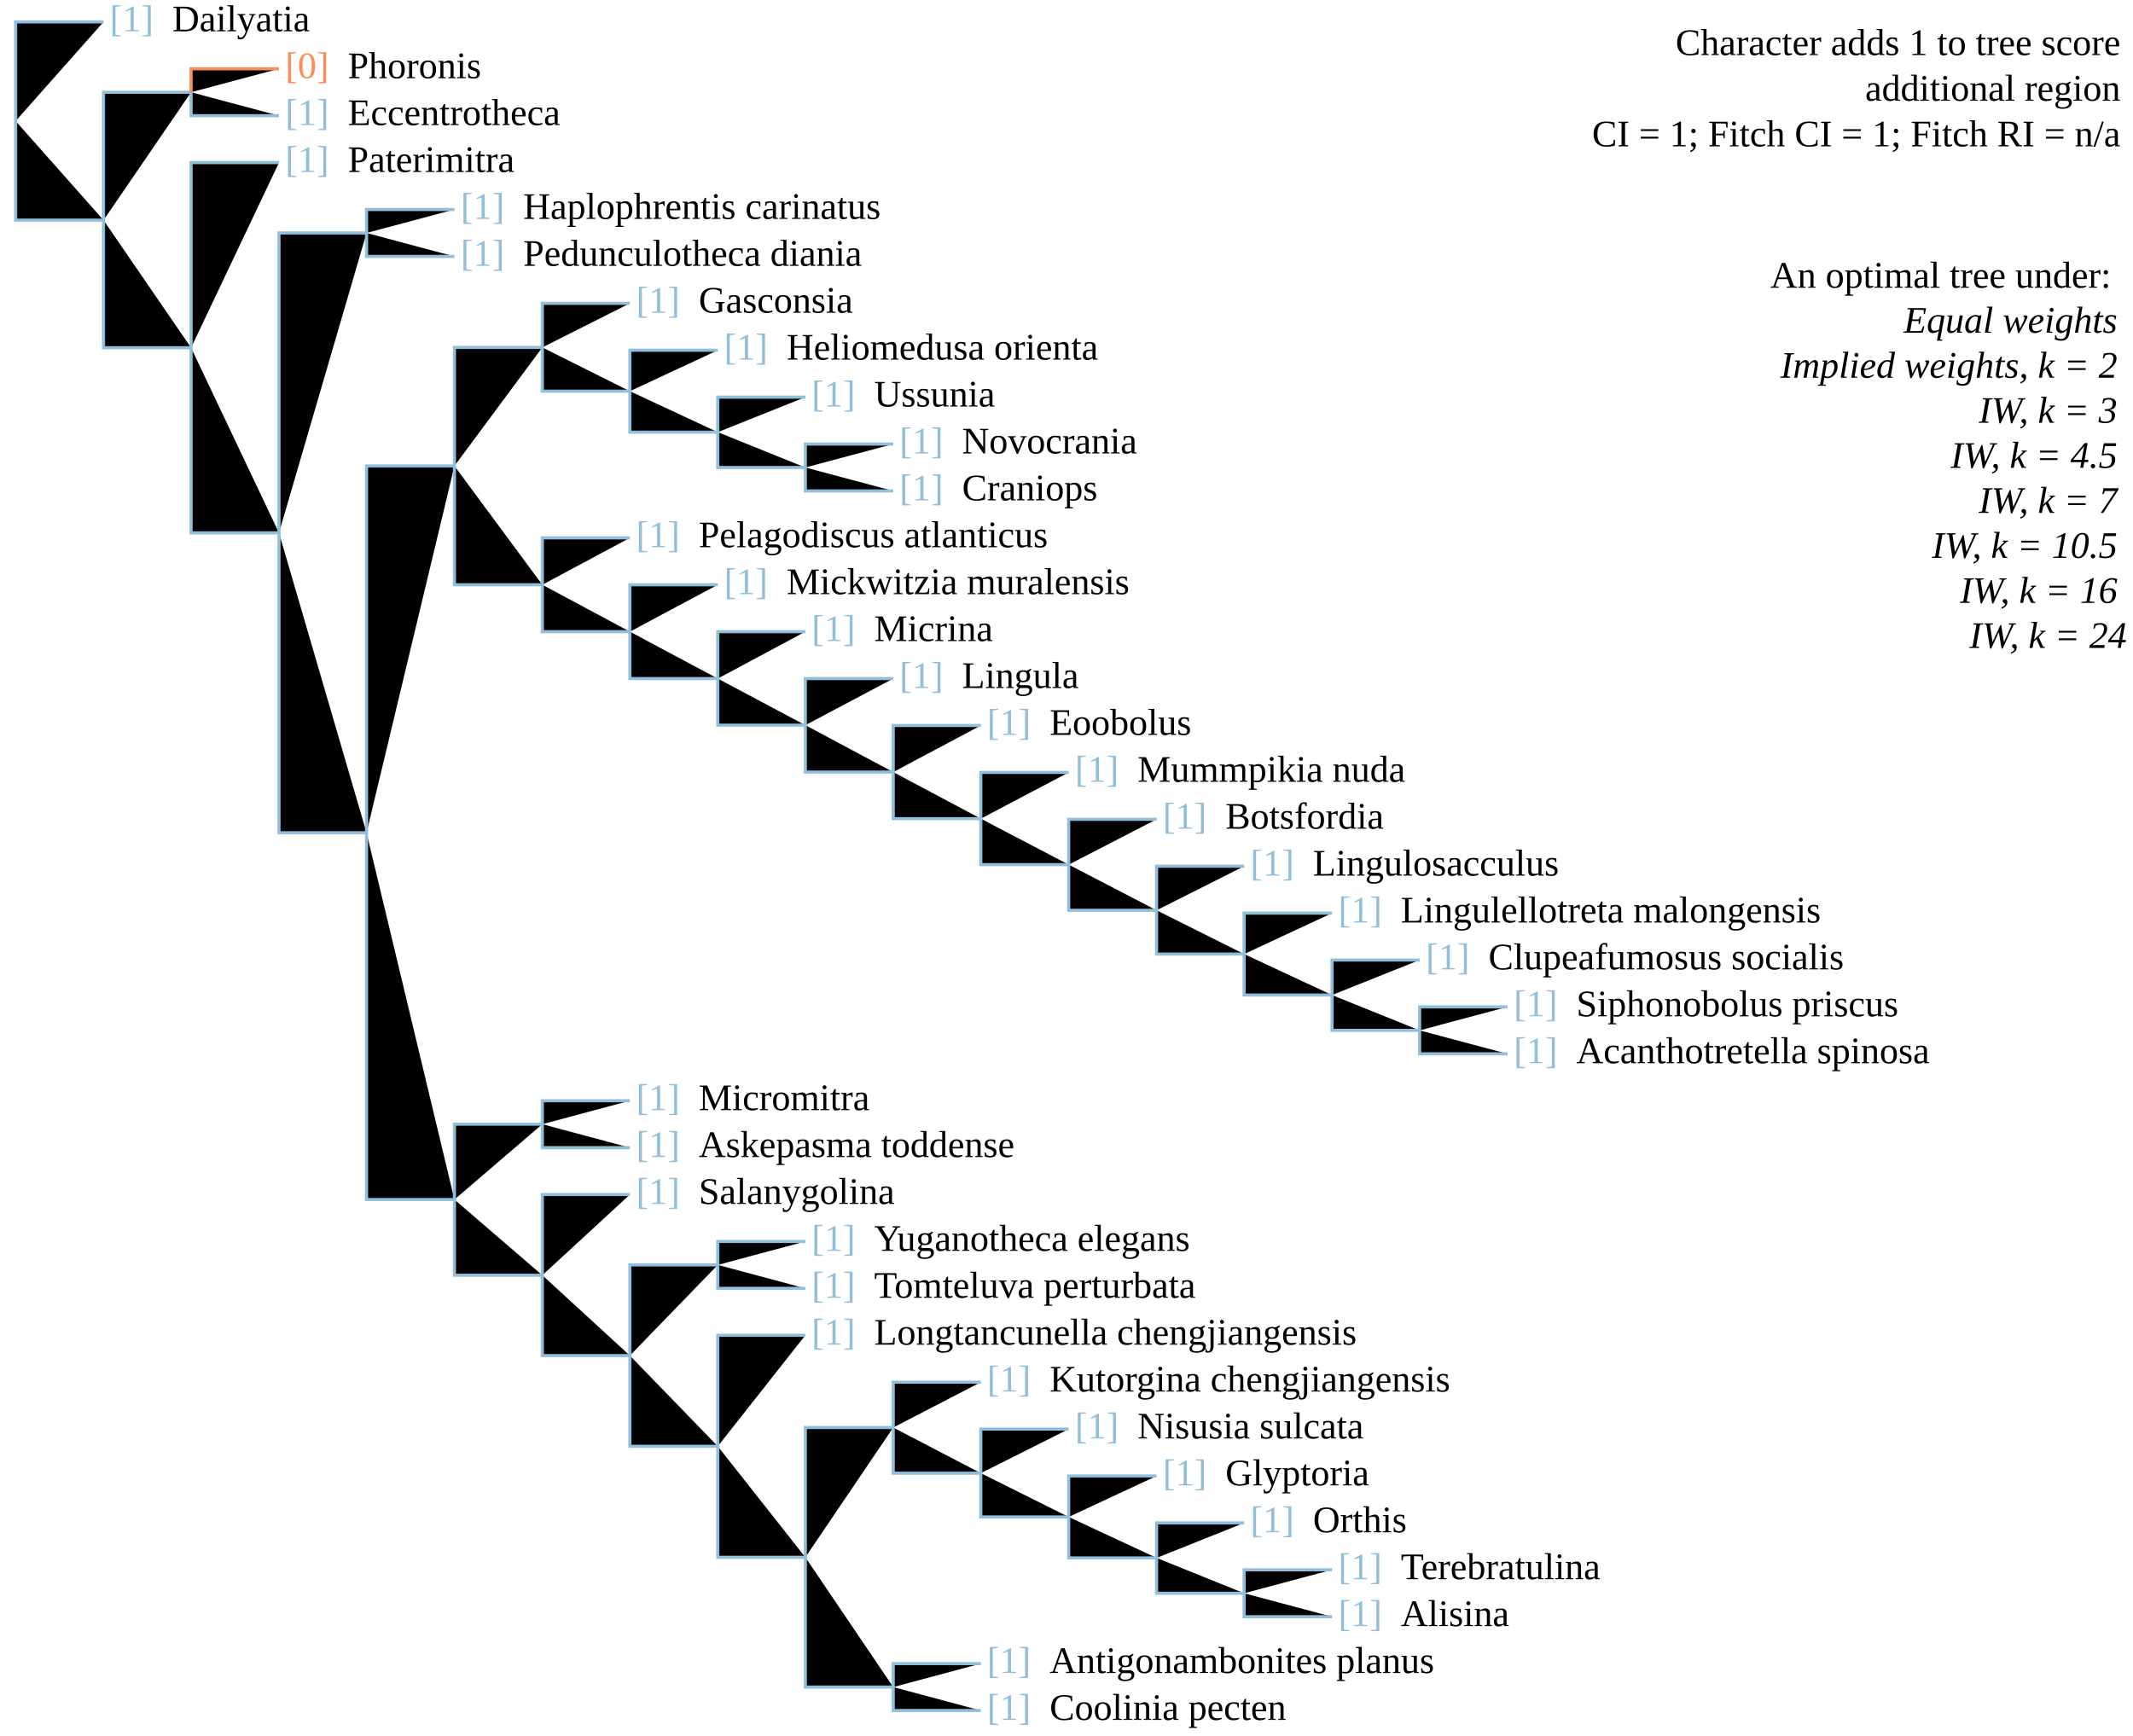
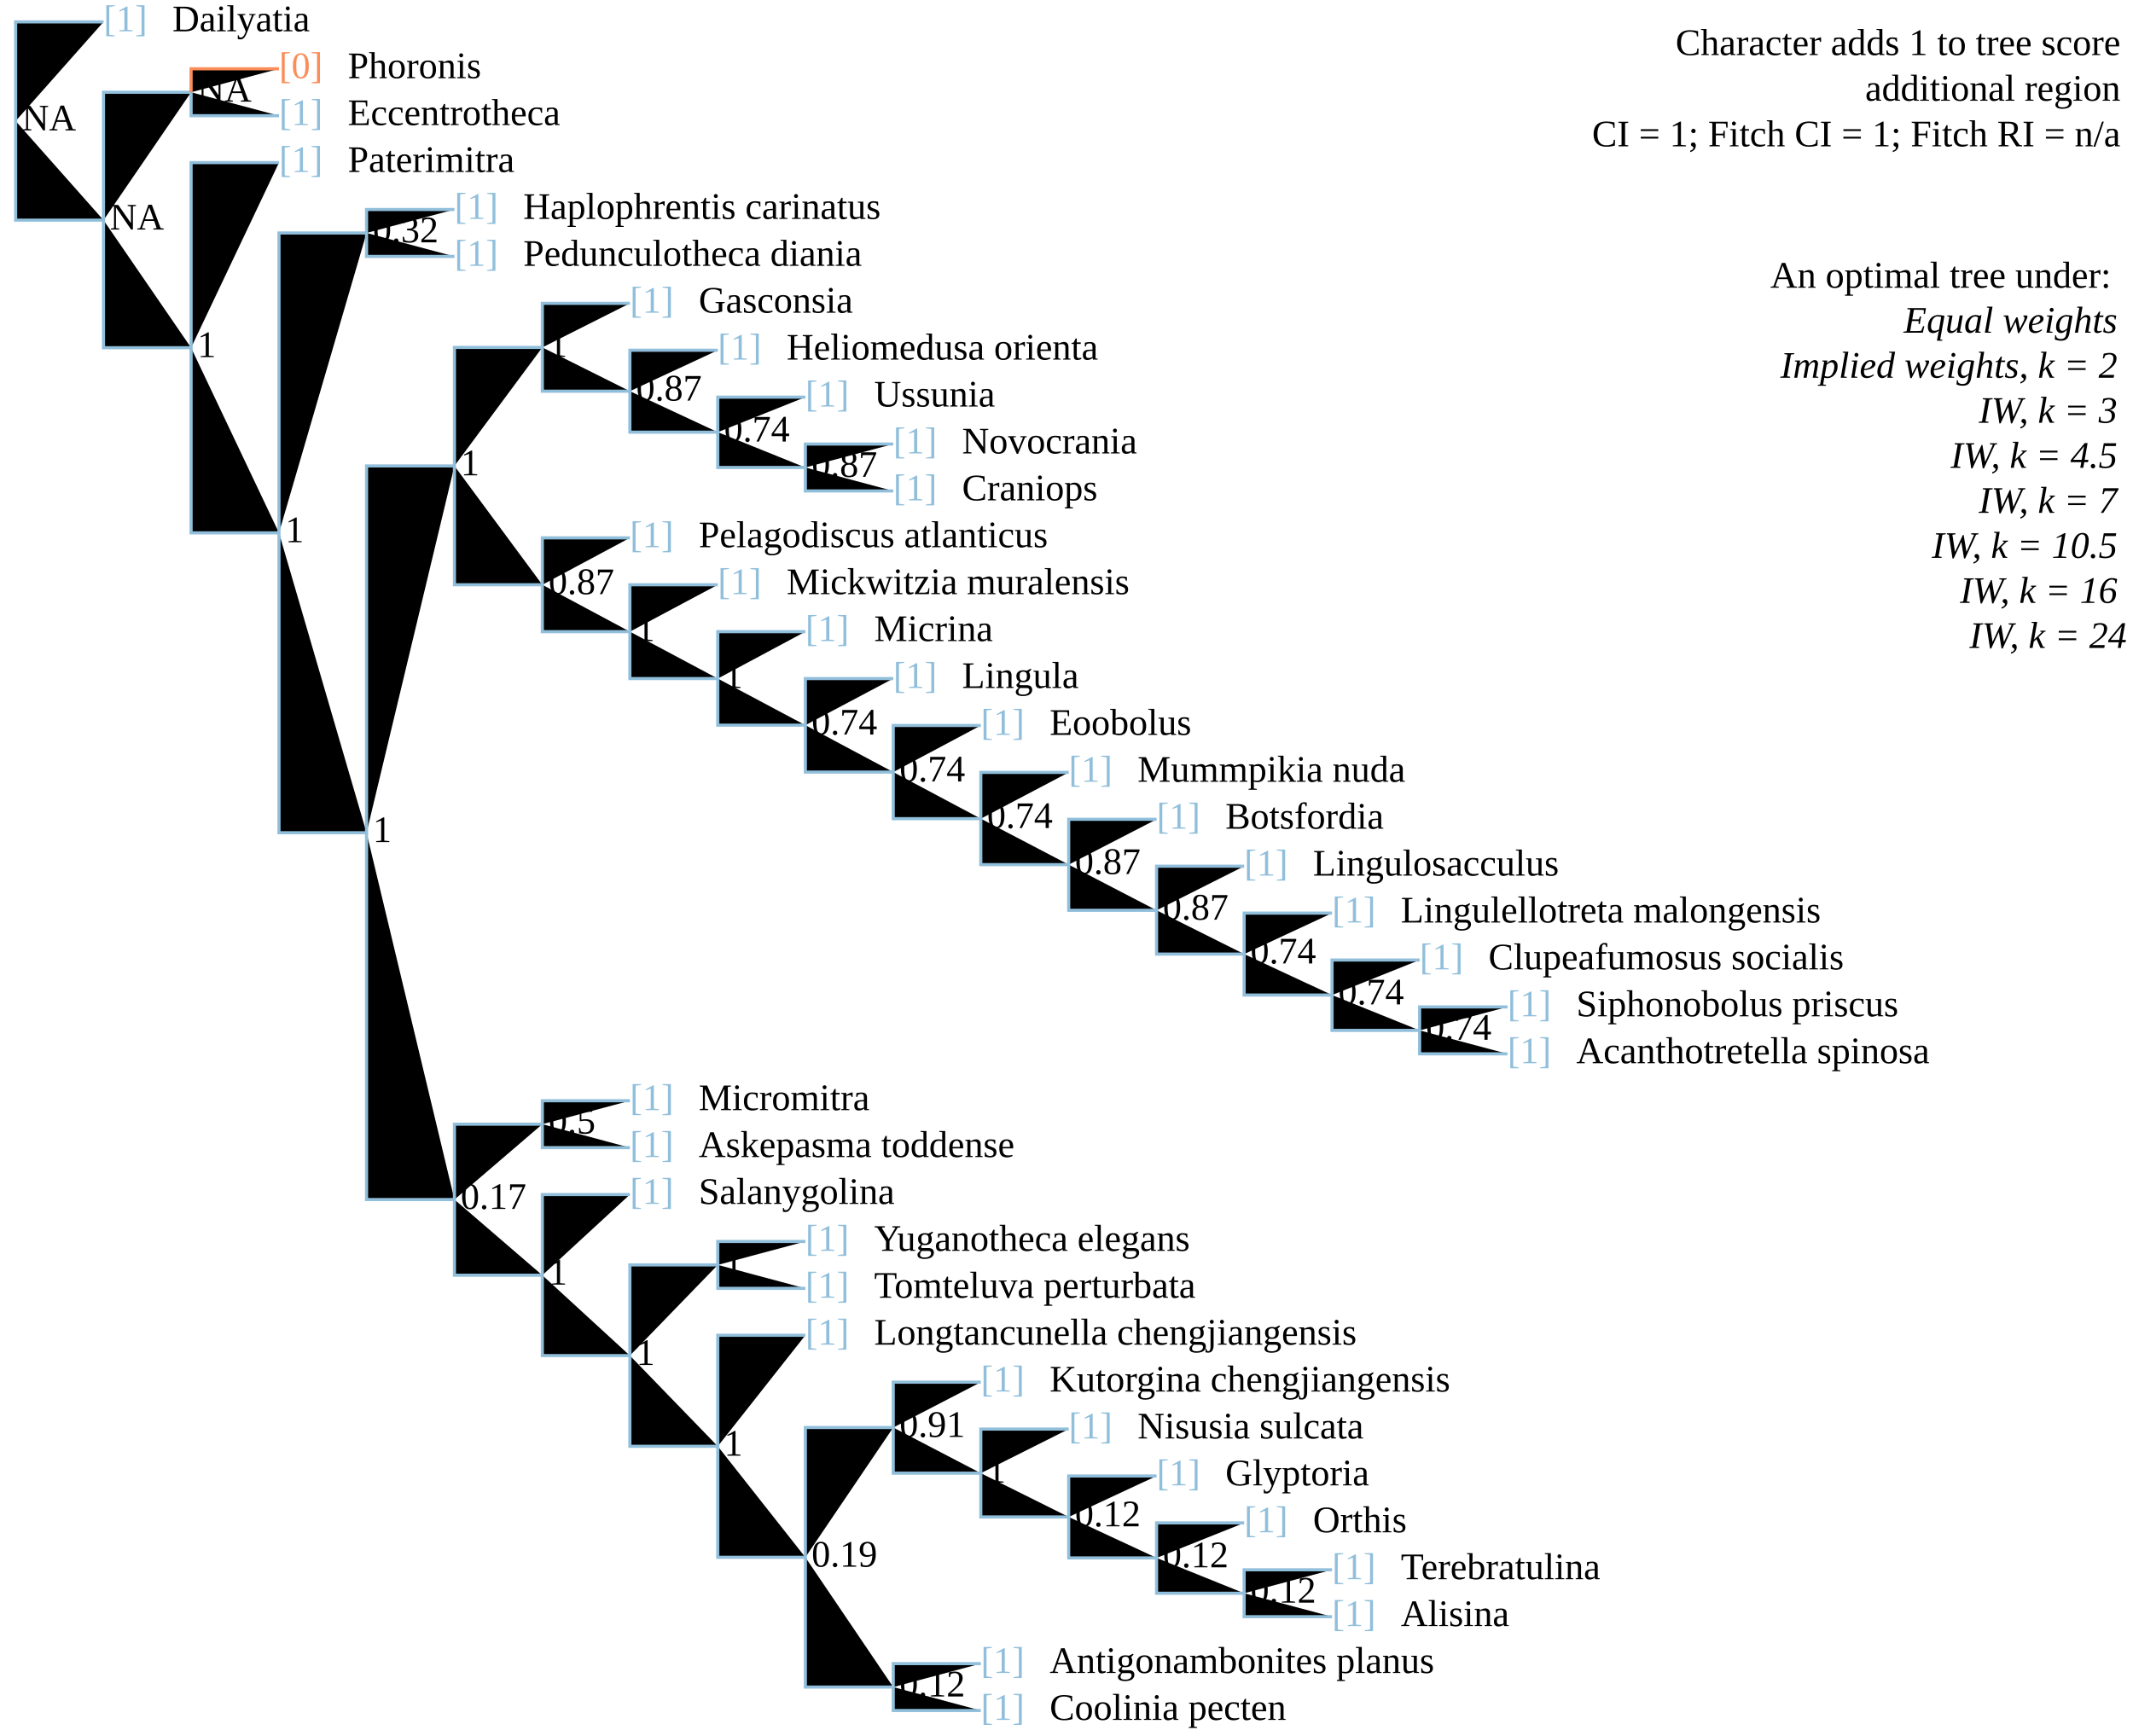
<svg xmlns="http://www.w3.org/2000/svg" version="1.1" width="682" height="555" class="tree" char="1">
  <text x="678" y="17.6" text-anchor="end" class="stepsLabel">Character adds <tspan class="score">1</tspan> to tree score</text>
  <text x="678" y="32.2" text-anchor="end" class="stepsLabel">
    <tspan class="score" /> additional region</text>
  <text x="678" y="46.8" text-anchor="end" class="stepsLabel">CI = 1; Fitch CI = 1; Fitch RI = n/a</text>
  <text x="678" y="76" text-anchor="end" class="stepsLabel">
    <tspan dy="16">An optimal tree under:</tspan>
    <tspan x="680" style="font-style:italic" class="thisAn" dy="1.2em">Equal weights</tspan>
    <tspan x="680" style="font-style:italic" class="notThisAn" dy="1.2em">Implied weights, k = 2</tspan>
    <tspan x="680" style="font-style:italic" class="notThisAn" dy="1.2em">IW, k = 3</tspan>
    <tspan x="680" style="font-style:italic" class="notThisAn" dy="1.2em">IW, k = 4.5</tspan>
    <tspan x="680" style="font-style:italic" class="notThisAn" dy="1.2em">IW, k = 7</tspan>
    <tspan x="680" style="font-style:italic" class="notThisAn" dy="1.2em">IW, k = 10.5</tspan>
    <tspan x="680" style="font-style:italic" class="notThisAn" dy="1.2em">IW, k = 16</tspan>
    <tspan x="680" style="font-style:italic" class="notThisAn" dy="1.2em">IW, k = 24</tspan>
  </text>
-   <text x="35.1" y="10" fill="#91bfdb" class="flag">[1]</text>
+   <text x="33.1" y="10" fill="#91bfdb" class="flag">[1]</text>
  <text x="55.1" y="10" class="taxonLabel">Dailyatia</text>
-   <text x="91.2" y="40" fill="#91bfdb" class="flag">[1]</text>
+   <text x="89.2" y="40" fill="#91bfdb" class="flag">[1]</text>
  <text x="111.2" y="40" class="taxonLabel">Eccentrotheca</text>
-   <text x="91.2" y="25" fill="#fc8d59" class="flag">[0]</text>
+   <text x="89.2" y="25" fill="#fc8d59" class="flag">[0]</text>
  <text x="111.2" y="25" class="taxonLabel">Phoronis</text>
-   <text x="91.2" y="55" fill="#91bfdb" class="flag">[1]</text>
+   <text x="89.2" y="55" fill="#91bfdb" class="flag">[1]</text>
  <text x="111.2" y="55" class="taxonLabel">Paterimitra</text>
-   <text x="147.3" y="85" fill="#91bfdb" class="flag">[1]</text>
+   <text x="145.3" y="85" fill="#91bfdb" class="flag">[1]</text>
  <text x="167.3" y="85" class="taxonLabel">Pedunculotheca diania</text>
-   <text x="147.3" y="70" fill="#91bfdb" class="flag">[1]</text>
+   <text x="145.3" y="70" fill="#91bfdb" class="flag">[1]</text>
  <text x="167.3" y="70" class="taxonLabel">Haplophrentis carinatus</text>
-   <text x="203.4" y="100" fill="#91bfdb" class="flag">[1]</text>
+   <text x="201.4" y="100" fill="#91bfdb" class="flag">[1]</text>
  <text x="223.4" y="100" class="taxonLabel">Gasconsia</text>
-   <text x="231.5" y="115" fill="#91bfdb" class="flag">[1]</text>
+   <text x="229.5" y="115" fill="#91bfdb" class="flag">[1]</text>
  <text x="251.5" y="115" class="taxonLabel">Heliomedusa orienta</text>
-   <text x="259.5" y="130" fill="#91bfdb" class="flag">[1]</text>
+   <text x="257.5" y="130" fill="#91bfdb" class="flag">[1]</text>
  <text x="279.5" y="130" class="taxonLabel">Ussunia</text>
-   <text x="287.6" y="160" fill="#91bfdb" class="flag">[1]</text>
+   <text x="285.6" y="160" fill="#91bfdb" class="flag">[1]</text>
  <text x="307.6" y="160" class="taxonLabel">Craniops</text>
-   <text x="287.6" y="145" fill="#91bfdb" class="flag">[1]</text>
+   <text x="285.6" y="145" fill="#91bfdb" class="flag">[1]</text>
  <text x="307.6" y="145" class="taxonLabel">Novocrania</text>
-   <text x="203.4" y="175" fill="#91bfdb" class="flag">[1]</text>
+   <text x="201.4" y="175" fill="#91bfdb" class="flag">[1]</text>
  <text x="223.4" y="175" class="taxonLabel">Pelagodiscus atlanticus</text>
-   <text x="231.5" y="190" fill="#91bfdb" class="flag">[1]</text>
+   <text x="229.5" y="190" fill="#91bfdb" class="flag">[1]</text>
  <text x="251.5" y="190" class="taxonLabel">Mickwitzia muralensis</text>
-   <text x="259.5" y="205" fill="#91bfdb" class="flag">[1]</text>
+   <text x="257.5" y="205" fill="#91bfdb" class="flag">[1]</text>
  <text x="279.5" y="205" class="taxonLabel">Micrina</text>
-   <text x="287.6" y="220" fill="#91bfdb" class="flag">[1]</text>
+   <text x="285.6" y="220" fill="#91bfdb" class="flag">[1]</text>
  <text x="307.6" y="220" class="taxonLabel">Lingula</text>
-   <text x="315.6" y="235" fill="#91bfdb" class="flag">[1]</text>
+   <text x="313.6" y="235" fill="#91bfdb" class="flag">[1]</text>
  <text x="335.6" y="235" class="taxonLabel">Eoobolus</text>
-   <text x="343.7" y="250" fill="#91bfdb" class="flag">[1]</text>
+   <text x="341.7" y="250" fill="#91bfdb" class="flag">[1]</text>
  <text x="363.7" y="250" class="taxonLabel">Mummpikia nuda</text>
-   <text x="371.8" y="265" fill="#91bfdb" class="flag">[1]</text>
+   <text x="369.8" y="265" fill="#91bfdb" class="flag">[1]</text>
  <text x="391.8" y="265" class="taxonLabel">Botsfordia</text>
-   <text x="399.8" y="280" fill="#91bfdb" class="flag">[1]</text>
+   <text x="397.8" y="280" fill="#91bfdb" class="flag">[1]</text>
  <text x="419.8" y="280" class="taxonLabel">Lingulosacculus</text>
-   <text x="427.9" y="295" fill="#91bfdb" class="flag">[1]</text>
+   <text x="425.9" y="295" fill="#91bfdb" class="flag">[1]</text>
  <text x="447.9" y="295" class="taxonLabel">Lingulellotreta malongensis</text>
-   <text x="455.9" y="310" fill="#91bfdb" class="flag">[1]</text>
+   <text x="453.9" y="310" fill="#91bfdb" class="flag">[1]</text>
  <text x="475.9" y="310" class="taxonLabel">Clupeafumosus socialis</text>
-   <text x="484" y="340" fill="#91bfdb" class="flag">[1]</text>
+   <text x="482" y="340" fill="#91bfdb" class="flag">[1]</text>
  <text x="504" y="340" class="taxonLabel">Acanthotretella spinosa</text>
-   <text x="484" y="325" fill="#91bfdb" class="flag">[1]</text>
+   <text x="482" y="325" fill="#91bfdb" class="flag">[1]</text>
  <text x="504" y="325" class="taxonLabel">Siphonobolus priscus</text>
-   <text x="203.4" y="370" fill="#91bfdb" class="flag">[1]</text>
+   <text x="201.4" y="370" fill="#91bfdb" class="flag">[1]</text>
  <text x="223.4" y="370" class="taxonLabel">Askepasma toddense</text>
-   <text x="203.4" y="355" fill="#91bfdb" class="flag">[1]</text>
+   <text x="201.4" y="355" fill="#91bfdb" class="flag">[1]</text>
  <text x="223.4" y="355" class="taxonLabel">Micromitra</text>
-   <text x="203.4" y="385" fill="#91bfdb" class="flag">[1]</text>
+   <text x="201.4" y="385" fill="#91bfdb" class="flag">[1]</text>
  <text x="223.4" y="385" class="taxonLabel">Salanygolina</text>
-   <text x="259.5" y="415" fill="#91bfdb" class="flag">[1]</text>
+   <text x="257.5" y="415" fill="#91bfdb" class="flag">[1]</text>
  <text x="279.5" y="415" class="taxonLabel">Tomteluva perturbata</text>
-   <text x="259.5" y="400" fill="#91bfdb" class="flag">[1]</text>
+   <text x="257.5" y="400" fill="#91bfdb" class="flag">[1]</text>
  <text x="279.5" y="400" class="taxonLabel">Yuganotheca elegans</text>
-   <text x="315.6" y="445" fill="#91bfdb" class="flag">[1]</text>
+   <text x="313.6" y="445" fill="#91bfdb" class="flag">[1]</text>
  <text x="335.6" y="445" class="taxonLabel">Kutorgina chengjiangensis</text>
-   <text x="343.7" y="460" fill="#91bfdb" class="flag">[1]</text>
+   <text x="341.7" y="460" fill="#91bfdb" class="flag">[1]</text>
  <text x="363.7" y="460" class="taxonLabel">Nisusia sulcata</text>
-   <text x="371.8" y="475" fill="#91bfdb" class="flag">[1]</text>
+   <text x="369.8" y="475" fill="#91bfdb" class="flag">[1]</text>
  <text x="391.8" y="475" class="taxonLabel">Glyptoria</text>
-   <text x="259.5" y="430" fill="#91bfdb" class="flag">[1]</text>
+   <text x="257.5" y="430" fill="#91bfdb" class="flag">[1]</text>
  <text x="279.5" y="430" class="taxonLabel">Longtancunella chengjiangensis</text>
-   <text x="427.9" y="520" fill="#91bfdb" class="flag">[1]</text>
+   <text x="425.9" y="520" fill="#91bfdb" class="flag">[1]</text>
  <text x="447.9" y="520" class="taxonLabel">Alisina</text>
-   <text x="399.8" y="490" fill="#91bfdb" class="flag">[1]</text>
+   <text x="397.8" y="490" fill="#91bfdb" class="flag">[1]</text>
  <text x="419.8" y="490" class="taxonLabel">Orthis</text>
-   <text x="427.9" y="505" fill="#91bfdb" class="flag">[1]</text>
+   <text x="425.9" y="505" fill="#91bfdb" class="flag">[1]</text>
  <text x="447.9" y="505" class="taxonLabel">Terebratulina</text>
-   <text x="315.6" y="550" fill="#91bfdb" class="flag">[1]</text>
+   <text x="313.6" y="550" fill="#91bfdb" class="flag">[1]</text>
  <text x="335.6" y="550" class="taxonLabel">Coolinia pecten</text>
-   <text x="315.6" y="535" fill="#91bfdb" class="flag">[1]</text>
+   <text x="313.6" y="535" fill="#91bfdb" class="flag">[1]</text>
  <text x="335.6" y="535" class="taxonLabel">Antigonambonites planus</text>
  <path d="M5,38.7V7H33.1M5,38.7V70.4H33.1M33.1,70.4V29.5H61.1M61.1,29.5V37H89.2M33.1,70.4V111.2H61.1M61.1,111.2V52H89.2M61.1,111.2V170.4H89.2M89.2,170.4V74.5H117.2M117.2,74.5V67H145.3M117.2,74.5V82H145.3M89.2,170.4V266.3H117.2M117.2,266.3V149H145.3M145.3,149V111.1H173.4M173.4,111.1V97H201.4M173.4,111.1V125.1H201.4M201.4,125.1V112H229.5M201.4,125.1V138.2H229.5M229.5,138.2V127H257.5M229.5,138.2V149.5H257.5M257.5,149.5V142H285.6M257.5,149.5V157H285.6M145.3,149V187H173.4M173.4,187V172H201.4M173.4,187V202H201.4M201.4,202V187H229.5M201.4,202V217H229.5M229.5,217V202H257.5M229.5,217V231.9H257.5M257.5,231.9V217H285.6M257.5,231.9V246.9H285.6M285.6,246.9V232H313.6M285.6,246.9V261.8H313.6M313.6,261.8V247H341.7M313.6,261.8V276.5H341.7M341.7,276.5V262H369.8M341.7,276.5V291.1H369.8M369.8,291.1V277H397.8M369.8,291.1V305.1H397.8M397.8,305.1V292H425.9M397.8,305.1V318.2H425.9M425.9,318.2V307H453.9M425.9,318.2V329.5H453.9M453.9,329.5V322H482M453.9,329.5V337H482M117.2,266.3V383.6H145.3M145.3,383.6V359.5H173.4M173.4,359.5V352H201.4M173.4,359.5V367H201.4M145.3,383.6V407.8H173.4M173.4,407.8V382H201.4M173.4,407.8V433.5H201.4M201.4,433.5V404.5H229.5M229.5,404.5V397H257.5M229.5,404.5V412H257.5M201.4,433.5V462.5H229.5M229.5,462.5V427H257.5M229.5,462.5V498H257.5M257.5,498V456.5H285.6M285.6,456.5V442H313.6M285.6,456.5V471.1H313.6M313.6,471.1V457H341.7M313.6,471.1V485.1H341.7M341.7,485.1V472H369.8M341.7,485.1V498.2H369.8M369.8,498.2V487H397.8M369.8,498.2V509.5H397.8M397.8,509.5V502H425.9M397.8,509.5V517H425.9M257.5,498V539.5H285.6M285.6,539.5V532H313.6M285.6,539.5V547H313.6" stroke="#91bfdb" />
  <path d="M61.1,29.5V22H89.2" stroke="#fc8d59" />
+   <text x="7" y="41.7" class="node">NA</text>
+   <text x="35.1" y="73.4" class="node">NA</text>
+   <text x="63.1" y="32.5" class="node">NA</text>
+   <text x="63.1" y="114.2" class="node">1</text>
+   <text x="91.2" y="173.4" class="node">1</text>
+   <text x="119.2" y="77.5" class="node">0.32</text>
+   <text x="119.2" y="269.3" class="node">1</text>
+   <text x="147.3" y="152" class="node">1</text>
+   <text x="175.4" y="114.1" class="node">1</text>
+   <text x="203.4" y="128.1" class="node">0.87</text>
+   <text x="231.5" y="141.2" class="node">0.74</text>
+   <text x="259.5" y="152.5" class="node">0.87</text>
+   <text x="175.4" y="190" class="node">0.87</text>
+   <text x="203.4" y="205" class="node">1</text>
+   <text x="231.5" y="220" class="node">1</text>
+   <text x="259.5" y="234.9" class="node">0.74</text>
+   <text x="287.6" y="249.9" class="node">0.74</text>
+   <text x="315.6" y="264.8" class="node">0.74</text>
+   <text x="343.7" y="279.5" class="node">0.87</text>
+   <text x="371.8" y="294.1" class="node">0.87</text>
+   <text x="399.8" y="308.1" class="node">0.74</text>
+   <text x="427.9" y="321.2" class="node">0.74</text>
+   <text x="455.9" y="332.5" class="node">0.74</text>
+   <text x="147.3" y="386.6" class="node">0.17</text>
+   <text x="175.4" y="362.5" class="node">0.5</text>
+   <text x="175.4" y="410.8" class="node">1</text>
+   <text x="203.4" y="436.5" class="node">1</text>
+   <text x="231.5" y="407.5" class="node">1</text>
+   <text x="231.5" y="465.5" class="node">1</text>
+   <text x="259.5" y="501" class="node">0.19</text>
+   <text x="287.6" y="459.5" class="node">0.91</text>
+   <text x="315.6" y="474.1" class="node">1</text>
+   <text x="343.7" y="488.1" class="node">0.12</text>
+   <text x="371.8" y="501.2" class="node">0.12</text>
+   <text x="399.8" y="512.5" class="node">0.12</text>
+   <text x="287.6" y="542.5" class="node">0.12</text>
</svg>
